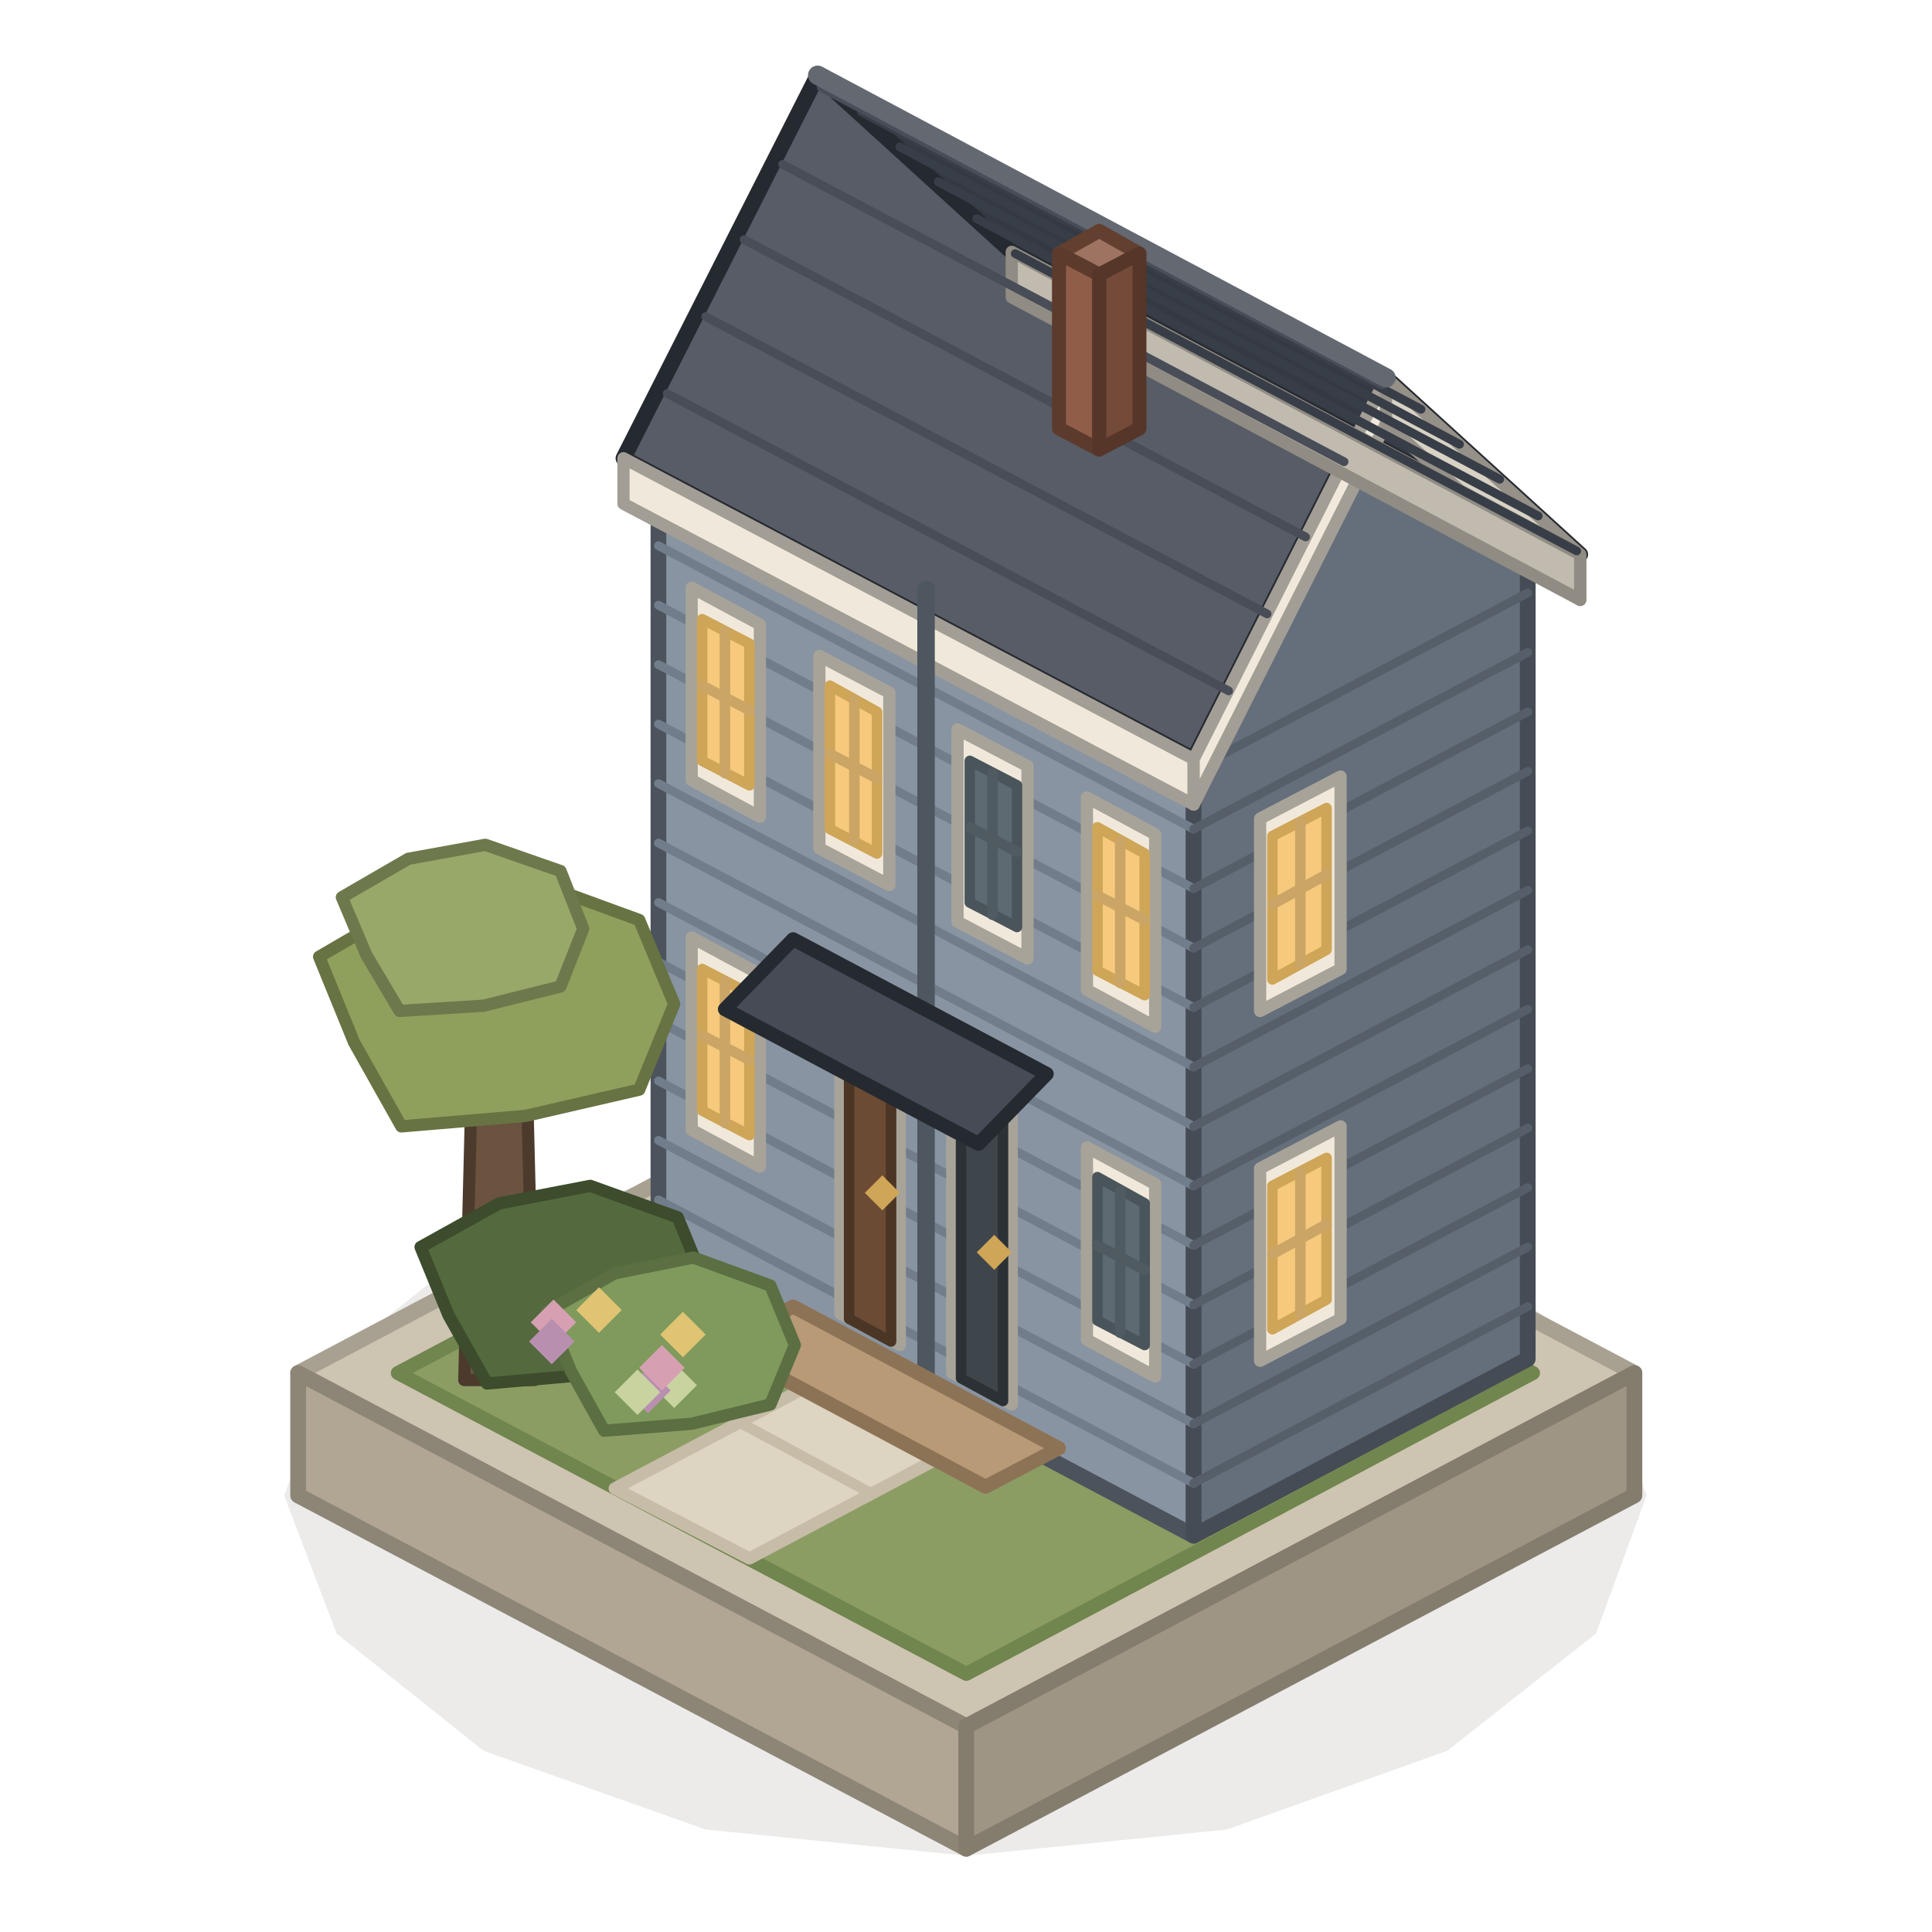
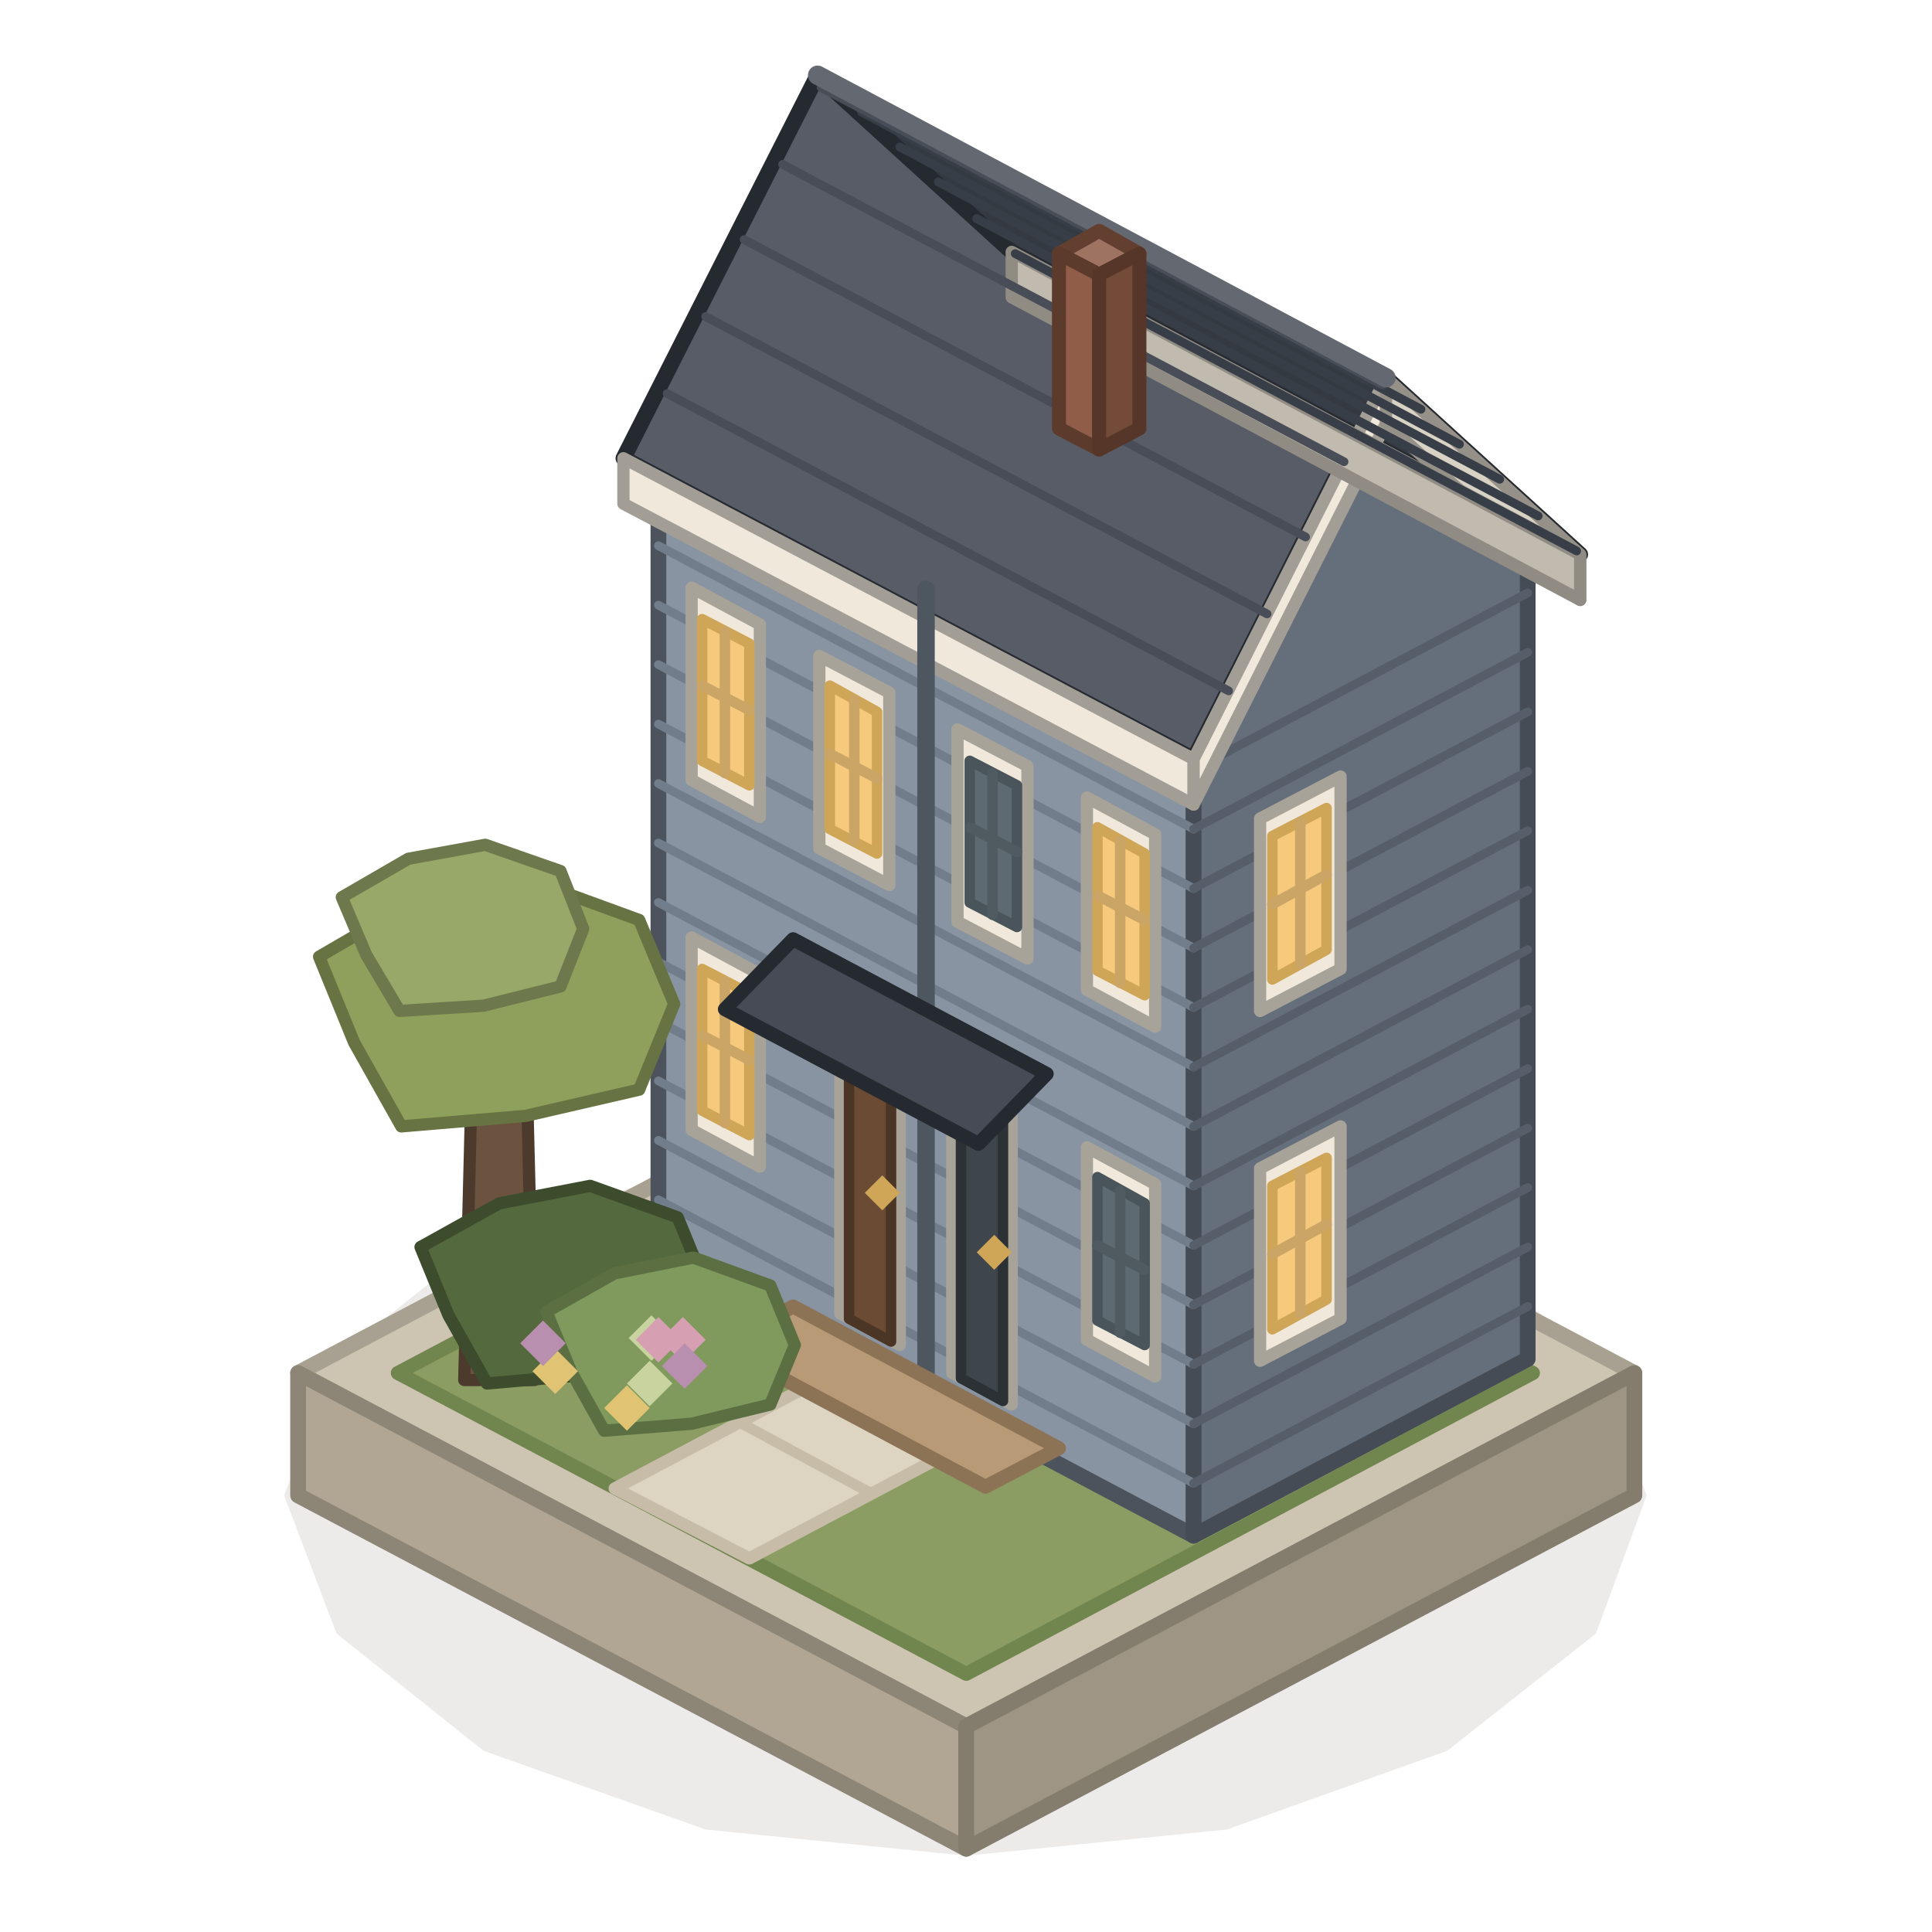
<svg xmlns="http://www.w3.org/2000/svg" viewBox="0 0 256 256" width="256" height="256">
-   <g transform="translate(39.50485 181.9314) scale(2.3176)">
+   <g transform="translate(39.50 181.93) scale(2.3176)">
    <path d="M77.1 7 L74.2 14.9 L65.7 21.6 L53.1 26.1 L38.2 27.6 L23.3 26.1 L10.6 21.6 L2.2 14.9 L-0.8 7 L2.2 -0.9 L10.6 -7.6 L23.3 -12.1 L38.2 -13.6 L53.1 -12.1 L65.7 -7.6 L74.2 -0.9 Z" fill="rgba(60,50,40,0.10)" />
    <path d="M0 0 L38.2 -20.2 L76.4 0 L38.2 20.2 Z" fill="#cdc4b1" stroke="#a8a191" stroke-width="0.9" stroke-linejoin="round" stroke-linecap="round" />
    <path d="M0 0 L38.2 20.2 L38.2 27.2 L0 7 Z" fill="#b0a693" stroke="#8d8576" stroke-width="0.9" stroke-linejoin="round" stroke-linecap="round" />
    <path d="M38.2 20.2 L76.4 0 L76.4 7 L38.2 27.2 Z" fill="#9e9584" stroke="#847d6e" stroke-width="0.9" stroke-linejoin="round" stroke-linecap="round" />
    <path d="M5.7 0 L38.2 -17.2 L70.6 0 L38.2 17.2 Z" fill="#8b9d63" stroke="#71854f" stroke-width="0.8" stroke-linejoin="round" stroke-linecap="round" />
    <path d="M18.1 6.6 L25.8 10.6 L61.1 -8.1 L53.4 -12.1 Z" fill="#ddd4c1" stroke="#c6bca7" stroke-width="0.7" stroke-linejoin="round" stroke-linecap="round" />
    <path d="M25.2 2.8 L32.8 6.9" fill="none" stroke="#c6bca7" stroke-width="0.6" stroke-linejoin="round" stroke-linecap="round" />
    <path d="M33 -1.3 L40.6 2.8" fill="none" stroke="#c6bca7" stroke-width="0.6" stroke-linejoin="round" stroke-linecap="round" />
    <path d="M40.7 -5.4 L48.4 -1.4" fill="none" stroke="#c6bca7" stroke-width="0.6" stroke-linejoin="round" stroke-linecap="round" />
    <path d="M48.5 -9.5 L56.1 -5.5" fill="none" stroke="#c6bca7" stroke-width="0.6" stroke-linejoin="round" stroke-linecap="round" />
    <path d="M20.6 -6.9 L51.2 9.3 L51.2 -36.7 L20.6 -52.9 Z" fill="#8894a2" stroke="#4c535c" stroke-width="0.9" stroke-linejoin="round" stroke-linecap="round" />
    <path d="M51.2 9.3 L70.3 -0.8 L70.3 -46.8 L60.7 -57.7 L51.2 -36.7 Z" fill="#656f7b" stroke="#454c55" stroke-width="0.9" stroke-linejoin="round" stroke-linecap="round" />
    <path d="M20.6 -9.9 L51.2 6.3" fill="none" stroke="#717d8b" stroke-width="0.5" stroke-linejoin="round" stroke-linecap="round" />
    <path d="M51.2 6.3 L70.3 -3.8" fill="none" stroke="#565f69" stroke-width="0.5" stroke-linejoin="round" stroke-linecap="round" />
    <path d="M20.6 -13.3 L51.2 2.9" fill="none" stroke="#717d8b" stroke-width="0.5" stroke-linejoin="round" stroke-linecap="round" />
    <path d="M51.2 2.9 L70.3 -7.2" fill="none" stroke="#565f69" stroke-width="0.5" stroke-linejoin="round" stroke-linecap="round" />
    <path d="M20.6 -16.7 L51.2 -0.5" fill="none" stroke="#717d8b" stroke-width="0.5" stroke-linejoin="round" stroke-linecap="round" />
    <path d="M51.2 -0.5 L70.3 -10.6" fill="none" stroke="#565f69" stroke-width="0.5" stroke-linejoin="round" stroke-linecap="round" />
    <path d="M20.6 -20.1 L51.2 -3.9" fill="none" stroke="#717d8b" stroke-width="0.5" stroke-linejoin="round" stroke-linecap="round" />
    <path d="M51.2 -3.9 L70.3 -14" fill="none" stroke="#565f69" stroke-width="0.5" stroke-linejoin="round" stroke-linecap="round" />
    <path d="M20.6 -23.5 L51.2 -7.3" fill="none" stroke="#717d8b" stroke-width="0.5" stroke-linejoin="round" stroke-linecap="round" />
    <path d="M51.2 -7.3 L70.3 -17.4" fill="none" stroke="#565f69" stroke-width="0.5" stroke-linejoin="round" stroke-linecap="round" />
    <path d="M20.6 -26.9 L51.2 -10.7" fill="none" stroke="#717d8b" stroke-width="0.5" stroke-linejoin="round" stroke-linecap="round" />
    <path d="M51.2 -10.7 L70.3 -20.8" fill="none" stroke="#565f69" stroke-width="0.5" stroke-linejoin="round" stroke-linecap="round" />
    <path d="M20.6 -30.3 L51.2 -14.1" fill="none" stroke="#717d8b" stroke-width="0.5" stroke-linejoin="round" stroke-linecap="round" />
    <path d="M51.2 -14.1 L70.3 -24.2" fill="none" stroke="#565f69" stroke-width="0.5" stroke-linejoin="round" stroke-linecap="round" />
    <path d="M20.6 -33.7 L51.2 -17.5" fill="none" stroke="#717d8b" stroke-width="0.5" stroke-linejoin="round" stroke-linecap="round" />
    <path d="M51.2 -17.5 L70.3 -27.6" fill="none" stroke="#565f69" stroke-width="0.5" stroke-linejoin="round" stroke-linecap="round" />
    <path d="M20.6 -37.1 L51.2 -20.9" fill="none" stroke="#717d8b" stroke-width="0.5" stroke-linejoin="round" stroke-linecap="round" />
    <path d="M51.2 -20.9 L70.3 -31" fill="none" stroke="#565f69" stroke-width="0.5" stroke-linejoin="round" stroke-linecap="round" />
    <path d="M20.6 -40.5 L51.2 -24.3" fill="none" stroke="#717d8b" stroke-width="0.5" stroke-linejoin="round" stroke-linecap="round" />
    <path d="M51.2 -24.3 L70.3 -34.4" fill="none" stroke="#565f69" stroke-width="0.5" stroke-linejoin="round" stroke-linecap="round" />
    <path d="M20.6 -43.9 L51.2 -27.7" fill="none" stroke="#717d8b" stroke-width="0.5" stroke-linejoin="round" stroke-linecap="round" />
    <path d="M51.2 -27.7 L70.3 -37.8" fill="none" stroke="#565f69" stroke-width="0.5" stroke-linejoin="round" stroke-linecap="round" />
    <path d="M20.6 -47.3 L51.2 -31.1" fill="none" stroke="#717d8b" stroke-width="0.5" stroke-linejoin="round" stroke-linecap="round" />
    <path d="M51.2 -31.1 L70.3 -41.2" fill="none" stroke="#565f69" stroke-width="0.5" stroke-linejoin="round" stroke-linecap="round" />
    <path d="M20.6 -50.7 L51.2 -34.5" fill="none" stroke="#717d8b" stroke-width="0.5" stroke-linejoin="round" stroke-linecap="round" />
    <path d="M51.2 -34.5 L70.3 -44.6" fill="none" stroke="#565f69" stroke-width="0.5" stroke-linejoin="round" stroke-linecap="round" />
    <path d="M18.6 -52.3 L51.2 -35.1 L62.2 -56.9 L29.7 -74.2 Z" fill="#575c66" stroke="#252930" stroke-width="0.9" stroke-linejoin="round" stroke-linecap="round" />
    <path d="M29.7 -74.2 L62.2 -56.9 L73.3 -46.8 L40.8 -64.1 Z" fill="#343942" stroke="#252930" stroke-width="0.9" stroke-linejoin="round" stroke-linecap="round" />
    <path d="M18.6 -52.3 L51.2 -35.1 L51.2 -32.5 L18.6 -49.7 Z" fill="#f0e9db" stroke="#a39e95" stroke-width="0.7" stroke-linejoin="round" stroke-linecap="round" />
    <path d="M51.2 -35.1 L62.2 -56.9 L62.2 -54.3 L51.2 -32.5 Z" fill="#f0e9db" stroke="#a39e95" stroke-width="0.7" stroke-linejoin="round" stroke-linecap="round" />
    <path d="M62.2 -56.9 L73.3 -46.8 L73.3 -44.2 L62.2 -54.3 Z" fill="#d8d2c5" stroke="#959088" stroke-width="0.7" stroke-linejoin="round" stroke-linecap="round" />
    <path d="M40.8 -64.1 L73.3 -46.8 L73.3 -44.2 L40.8 -61.5 Z" fill="#c0baaf" stroke="#908c83" stroke-width="0.7" stroke-linejoin="round" stroke-linecap="round" />
    <path d="M21.1 -56 L53.2 -39" fill="none" stroke="#484d58" stroke-width="0.5" stroke-linejoin="round" stroke-linecap="round" />
    <path d="M32.2 -72.1 L64.2 -55.1" fill="none" stroke="#383e48" stroke-width="0.5" stroke-linejoin="round" stroke-linecap="round" />
    <path d="M23.3 -60.4 L55.4 -43.4" fill="none" stroke="#484d58" stroke-width="0.5" stroke-linejoin="round" stroke-linecap="round" />
    <path d="M34.4 -70.1 L66.4 -53.1" fill="none" stroke="#383e48" stroke-width="0.5" stroke-linejoin="round" stroke-linecap="round" />
    <path d="M25.5 -64.8 L57.6 -47.8" fill="none" stroke="#484d58" stroke-width="0.5" stroke-linejoin="round" stroke-linecap="round" />
    <path d="M36.6 -68.1 L68.7 -51.1" fill="none" stroke="#383e48" stroke-width="0.5" stroke-linejoin="round" stroke-linecap="round" />
    <path d="M27.7 -69.1 L59.8 -52.1" fill="none" stroke="#484d58" stroke-width="0.5" stroke-linejoin="round" stroke-linecap="round" />
    <path d="M38.8 -66 L70.9 -49" fill="none" stroke="#383e48" stroke-width="0.5" stroke-linejoin="round" stroke-linecap="round" />
    <path d="M29.9 -73.5 L62 -56.5" fill="none" stroke="#484d58" stroke-width="0.5" stroke-linejoin="round" stroke-linecap="round" />
    <path d="M41 -64 L73.1 -47" fill="none" stroke="#383e48" stroke-width="0.5" stroke-linejoin="round" stroke-linecap="round" />
    <path d="M29.7 -74.2 L62.2 -56.9" fill="none" stroke="#636871" stroke-width="1.1" stroke-linejoin="round" stroke-linecap="round" />
    <path d="M22.5 -33.9 L26.4 -31.8 L26.4 -42.8 L22.5 -44.9 Z" fill="#f0e9db" stroke="#a8a399" stroke-width="0.7" stroke-linejoin="round" stroke-linecap="round" />
    <path d="M23.1 -35 L25.8 -33.6 L25.8 -41.7 L23.1 -43.1 Z" fill="#f6c97c" stroke="#cfa557" stroke-width="0.6" stroke-linejoin="round" stroke-linecap="round" />
    <path d="M24.4 -34.3 L24.4 -42.4" fill="none" stroke="#caa566" stroke-width="0.6" stroke-linejoin="round" stroke-linecap="round" />
    <path d="M23.1 -39.3 L25.8 -37.9" fill="none" stroke="#caa566" stroke-width="0.6" stroke-linejoin="round" stroke-linecap="round" />
    <path d="M29.8 -30 L33.8 -27.9 L33.8 -38.9 L29.8 -41 Z" fill="#f0e9db" stroke="#a8a399" stroke-width="0.7" stroke-linejoin="round" stroke-linecap="round" />
    <path d="M30.4 -31.1 L33.1 -29.7 L33.1 -37.8 L30.4 -39.3 Z" fill="#f6c97c" stroke="#cfa557" stroke-width="0.6" stroke-linejoin="round" stroke-linecap="round" />
    <path d="M31.8 -30.4 L31.8 -38.5" fill="none" stroke="#caa566" stroke-width="0.6" stroke-linejoin="round" stroke-linecap="round" />
    <path d="M30.4 -35.4 L33.1 -34" fill="none" stroke="#caa566" stroke-width="0.6" stroke-linejoin="round" stroke-linecap="round" />
    <path d="M37.7 -25.8 L41.7 -23.7 L41.7 -34.7 L37.7 -36.8 Z" fill="#f0e9db" stroke="#a8a399" stroke-width="0.7" stroke-linejoin="round" stroke-linecap="round" />
    <path d="M38.4 -26.9 L41.1 -25.5 L41.1 -33.6 L38.4 -35 Z" fill="#5d6a72" stroke="#4a555b" stroke-width="0.6" stroke-linejoin="round" stroke-linecap="round" />
    <path d="M39.7 -26.2 L39.7 -34.3" fill="none" stroke="#4f5a61" stroke-width="0.6" stroke-linejoin="round" stroke-linecap="round" />
    <path d="M38.4 -31.2 L41.1 -29.8" fill="none" stroke="#4f5a61" stroke-width="0.6" stroke-linejoin="round" stroke-linecap="round" />
    <path d="M45.1 -21.9 L49 -19.8 L49 -30.8 L45.1 -32.9 Z" fill="#f0e9db" stroke="#a8a399" stroke-width="0.7" stroke-linejoin="round" stroke-linecap="round" />
    <path d="M45.7 -23 L48.4 -21.6 L48.4 -29.7 L45.7 -31.2 Z" fill="#f6c97c" stroke="#cfa557" stroke-width="0.6" stroke-linejoin="round" stroke-linecap="round" />
    <path d="M47 -22.3 L47 -30.4" fill="none" stroke="#caa566" stroke-width="0.6" stroke-linejoin="round" stroke-linecap="round" />
    <path d="M45.7 -27.3 L48.4 -25.9" fill="none" stroke="#caa566" stroke-width="0.6" stroke-linejoin="round" stroke-linecap="round" />
    <path d="M22.5 -13.9 L26.4 -11.8 L26.4 -22.8 L22.5 -24.9 Z" fill="#f0e9db" stroke="#a8a399" stroke-width="0.7" stroke-linejoin="round" stroke-linecap="round" />
    <path d="M23.1 -15 L25.8 -13.6 L25.8 -21.7 L23.1 -23.1 Z" fill="#f6c97c" stroke="#cfa557" stroke-width="0.6" stroke-linejoin="round" stroke-linecap="round" />
    <path d="M24.4 -14.3 L24.4 -22.4" fill="none" stroke="#caa566" stroke-width="0.6" stroke-linejoin="round" stroke-linecap="round" />
    <path d="M23.1 -19.3 L25.8 -17.9" fill="none" stroke="#caa566" stroke-width="0.6" stroke-linejoin="round" stroke-linecap="round" />
    <path d="M45.1 -1.9 L49 0.2 L49 -10.8 L45.1 -12.9 Z" fill="#f0e9db" stroke="#a8a399" stroke-width="0.7" stroke-linejoin="round" stroke-linecap="round" />
    <path d="M45.7 -3 L48.4 -1.6 L48.4 -9.7 L45.7 -11.2 Z" fill="#5d6a72" stroke="#4a555b" stroke-width="0.6" stroke-linejoin="round" stroke-linecap="round" />
    <path d="M47 -2.3 L47 -10.4" fill="none" stroke="#4f5a61" stroke-width="0.6" stroke-linejoin="round" stroke-linecap="round" />
    <path d="M45.7 -7.3 L48.4 -5.9" fill="none" stroke="#4f5a61" stroke-width="0.6" stroke-linejoin="round" stroke-linecap="round" />
    <path d="M55 -0.7 L59.6 -3.1 L59.6 -14.1 L55 -11.7 Z" fill="#f0e9db" stroke="#a8a399" stroke-width="0.7" stroke-linejoin="round" stroke-linecap="round" />
    <path d="M55.7 -2.5 L58.8 -4.2 L58.8 -12.3 L55.7 -10.7 Z" fill="#f6c97c" stroke="#cfa557" stroke-width="0.6" stroke-linejoin="round" stroke-linecap="round" />
    <path d="M57.3 -3.4 L57.3 -11.5" fill="none" stroke="#caa566" stroke-width="0.6" stroke-linejoin="round" stroke-linecap="round" />
    <path d="M55.7 -6.8 L58.8 -8.5" fill="none" stroke="#caa566" stroke-width="0.6" stroke-linejoin="round" stroke-linecap="round" />
    <path d="M55 -20.7 L59.6 -23.1 L59.6 -34.1 L55 -31.7 Z" fill="#f0e9db" stroke="#a8a399" stroke-width="0.7" stroke-linejoin="round" stroke-linecap="round" />
    <path d="M55.7 -22.5 L58.8 -24.2 L58.8 -32.3 L55.7 -30.7 Z" fill="#f6c97c" stroke="#cfa557" stroke-width="0.6" stroke-linejoin="round" stroke-linecap="round" />
    <path d="M57.3 -23.4 L57.3 -31.5" fill="none" stroke="#caa566" stroke-width="0.6" stroke-linejoin="round" stroke-linecap="round" />
    <path d="M55.7 -26.8 L58.8 -28.5" fill="none" stroke="#caa566" stroke-width="0.6" stroke-linejoin="round" stroke-linecap="round" />
    <path d="M31 -3.4 L34.4 -1.6 L34.4 -18.6 L31 -20.4 Z" fill="#f0e9db" stroke="#a8a399" stroke-width="0.7" stroke-linejoin="round" stroke-linecap="round" />
    <path d="M31.5 -3.1 L33.9 -1.8 L33.9 -17.8 L31.5 -19.1 Z" fill="#6b4b34" stroke="#4b3524" stroke-width="0.6" stroke-linejoin="round" stroke-linecap="round" />
    <path d="M32.4 -10.3 L33.4 -11.3 L34.4 -10.3 L33.4 -9.3 Z" fill="#cfa557" />
    <path d="M37.4 0 L40.8 1.8 L40.8 -15.2 L37.4 -17 Z" fill="#f0e9db" stroke="#a8a399" stroke-width="0.7" stroke-linejoin="round" stroke-linecap="round" />
    <path d="M37.9 0.3 L40.3 1.6 L40.3 -14.4 L37.9 -15.7 Z" fill="#3f464b" stroke="#2c3135" stroke-width="0.6" stroke-linejoin="round" stroke-linecap="round" />
    <path d="M38.8 -6.9 L39.8 -7.9 L40.8 -6.9 L39.8 -5.9 Z" fill="#cfa557" />
    <path d="M35.9 1.2 L35.9 -44.8" fill="none" stroke="#4e565f" stroke-width="1" stroke-linejoin="round" stroke-linecap="round" />
    <path d="M24.4 -20.8 L38.9 -13.1 L42.8 -17.1 L28.3 -24.8 Z" fill="#464b56" stroke="#252930" stroke-width="0.8" stroke-linejoin="round" stroke-linecap="round" />
    <path d="M24.1 -1.6 L39.3 6.5 L43.5 4.3 L28.3 -3.8 Z" fill="#b89a76" stroke="#8d7355" stroke-width="0.8" stroke-linejoin="round" stroke-linecap="round" />
    <path d="M43.5 -64 L45.8 -65.3 L48.1 -64 L45.8 -62.8 Z" fill="#9f7361" stroke="#633f30" stroke-width="0.8" stroke-linejoin="round" stroke-linecap="round" />
    <path d="M43.5 -54 L45.8 -52.8 L45.8 -62.8 L43.5 -64 Z" fill="#905d49" stroke="#5c3b2d" stroke-width="0.8" stroke-linejoin="round" stroke-linecap="round" />
    <path d="M45.8 -52.8 L48.1 -54 L48.1 -64 L45.8 -62.8 Z" fill="#744a39" stroke="#553629" stroke-width="0.8" stroke-linejoin="round" stroke-linecap="round" />
    <path d="M9.5 0.4 L13.5 0.4 L13.1 -15.6 L9.9 -15.6 Z" fill="#6b5340" stroke="#4c3b2c" stroke-width="0.7" stroke-linejoin="round" stroke-linecap="round" />
    <path d="M21.5 -21.1 L19.5 -16.2 L13 -14.7 L5.9 -14.1 L3.2 -18.9 L1.2 -23.8 L6.7 -27 L13.2 -28.2 L19.5 -25.9 Z" fill="#8fa05c" stroke="#677342" stroke-width="0.7" stroke-linejoin="round" stroke-linecap="round" />
    <path d="M16.3 -25.4 L15 -22.1 L10.6 -21 L5.8 -20.7 L3.9 -23.9 L2.5 -27.2 L6.3 -29.4 L10.7 -30.2 L15 -28.7 Z" fill="#98a869" stroke="#6d794c" stroke-width="0.7" stroke-linejoin="round" stroke-linecap="round" />
    <path d="M23.3 -5 L21.7 -1.1 L16.5 0.1 L10.8 0.6 L8.6 -3.3 L7 -7.2 L11.5 -9.7 L16.7 -10.7 L21.7 -8.9 Z" fill="#54693d" stroke="#3c4c2c" stroke-width="0.7" stroke-linejoin="round" stroke-linecap="round" />
    <path d="M28.4 -1.6 L27 1.8 L22.5 2.9 L17.5 3.3 L15.6 -0.1 L14.2 -3.5 L18.1 -5.7 L22.6 -6.6 L27 -5 Z" fill="#7f9a5c" stroke="#5b6f42" stroke-width="0.7" stroke-linejoin="round" stroke-linecap="round" />
-     <path d="M13.3 -2.9 L14.6 -4.2 L15.9 -2.9 L14.6 -1.6 Z" fill="#d6a0b2" />
-     <path d="M20.7 -2.2 L22 -3.5 L23.3 -2.2 L22 -0.9 Z" fill="#e0c473" />
-     <path d="M20.2 0.7 L21.5 -0.6 L22.8 0.7 L21.5 2 Z" fill="#c9d3a0" />
-     <path d="M18.7 1 L20 -0.3 L21.3 1 L20 2.3 Z" fill="#b98fb0" />
-     <path d="M19.5 -0.3 L20.8 -1.6 L22.1 -0.3 L20.8 1 Z" fill="#d6a0b2" />
-     <path d="M15.9 -3.6 L17.2 -4.9 L18.5 -3.6 L17.2 -2.3 Z" fill="#e0c473" />
-     <path d="M18.1 1.1 L19.4 -0.2 L20.7 1.1 L19.4 2.4 Z" fill="#c9d3a0" />
-     <path d="M13.2 -1.8 L14.5 -3.1 L15.8 -1.8 L14.5 -0.5 Z" fill="#b98fb0" />
+     <path d="M20.7 -1.9 L22 -3.2 L23.3 -1.9 L22 -0.6 Z" fill="#d6a0b2" />
+     <path d="M13.4 -0.1 L14.7 -1.4 L16 -0.1 L14.7 1.2 Z" fill="#e0c473" />
+     <path d="M18.9 -2 L20.2 -3.3 L21.5 -2 L20.2 -0.7 Z" fill="#c9d3a0" />
+     <path d="M20.8 -0.4 L22.1 -1.7 L23.4 -0.4 L22.1 0.9 Z" fill="#b98fb0" />
+     <path d="M19.3 -1.9 L20.6 -3.2 L21.9 -1.9 L20.6 -0.6 Z" fill="#d6a0b2" />
+     <path d="M17.5 2 L18.8 0.7 L20.1 2 L18.8 3.3 Z" fill="#e0c473" />
+     <path d="M18.8 0.6 L20.1 -0.7 L21.4 0.6 L20.1 1.9 Z" fill="#c9d3a0" />
+     <path d="M12.7 -1.7 L14 -3 L15.3 -1.7 L14 -0.4 Z" fill="#b98fb0" />
  </g>
</svg>
